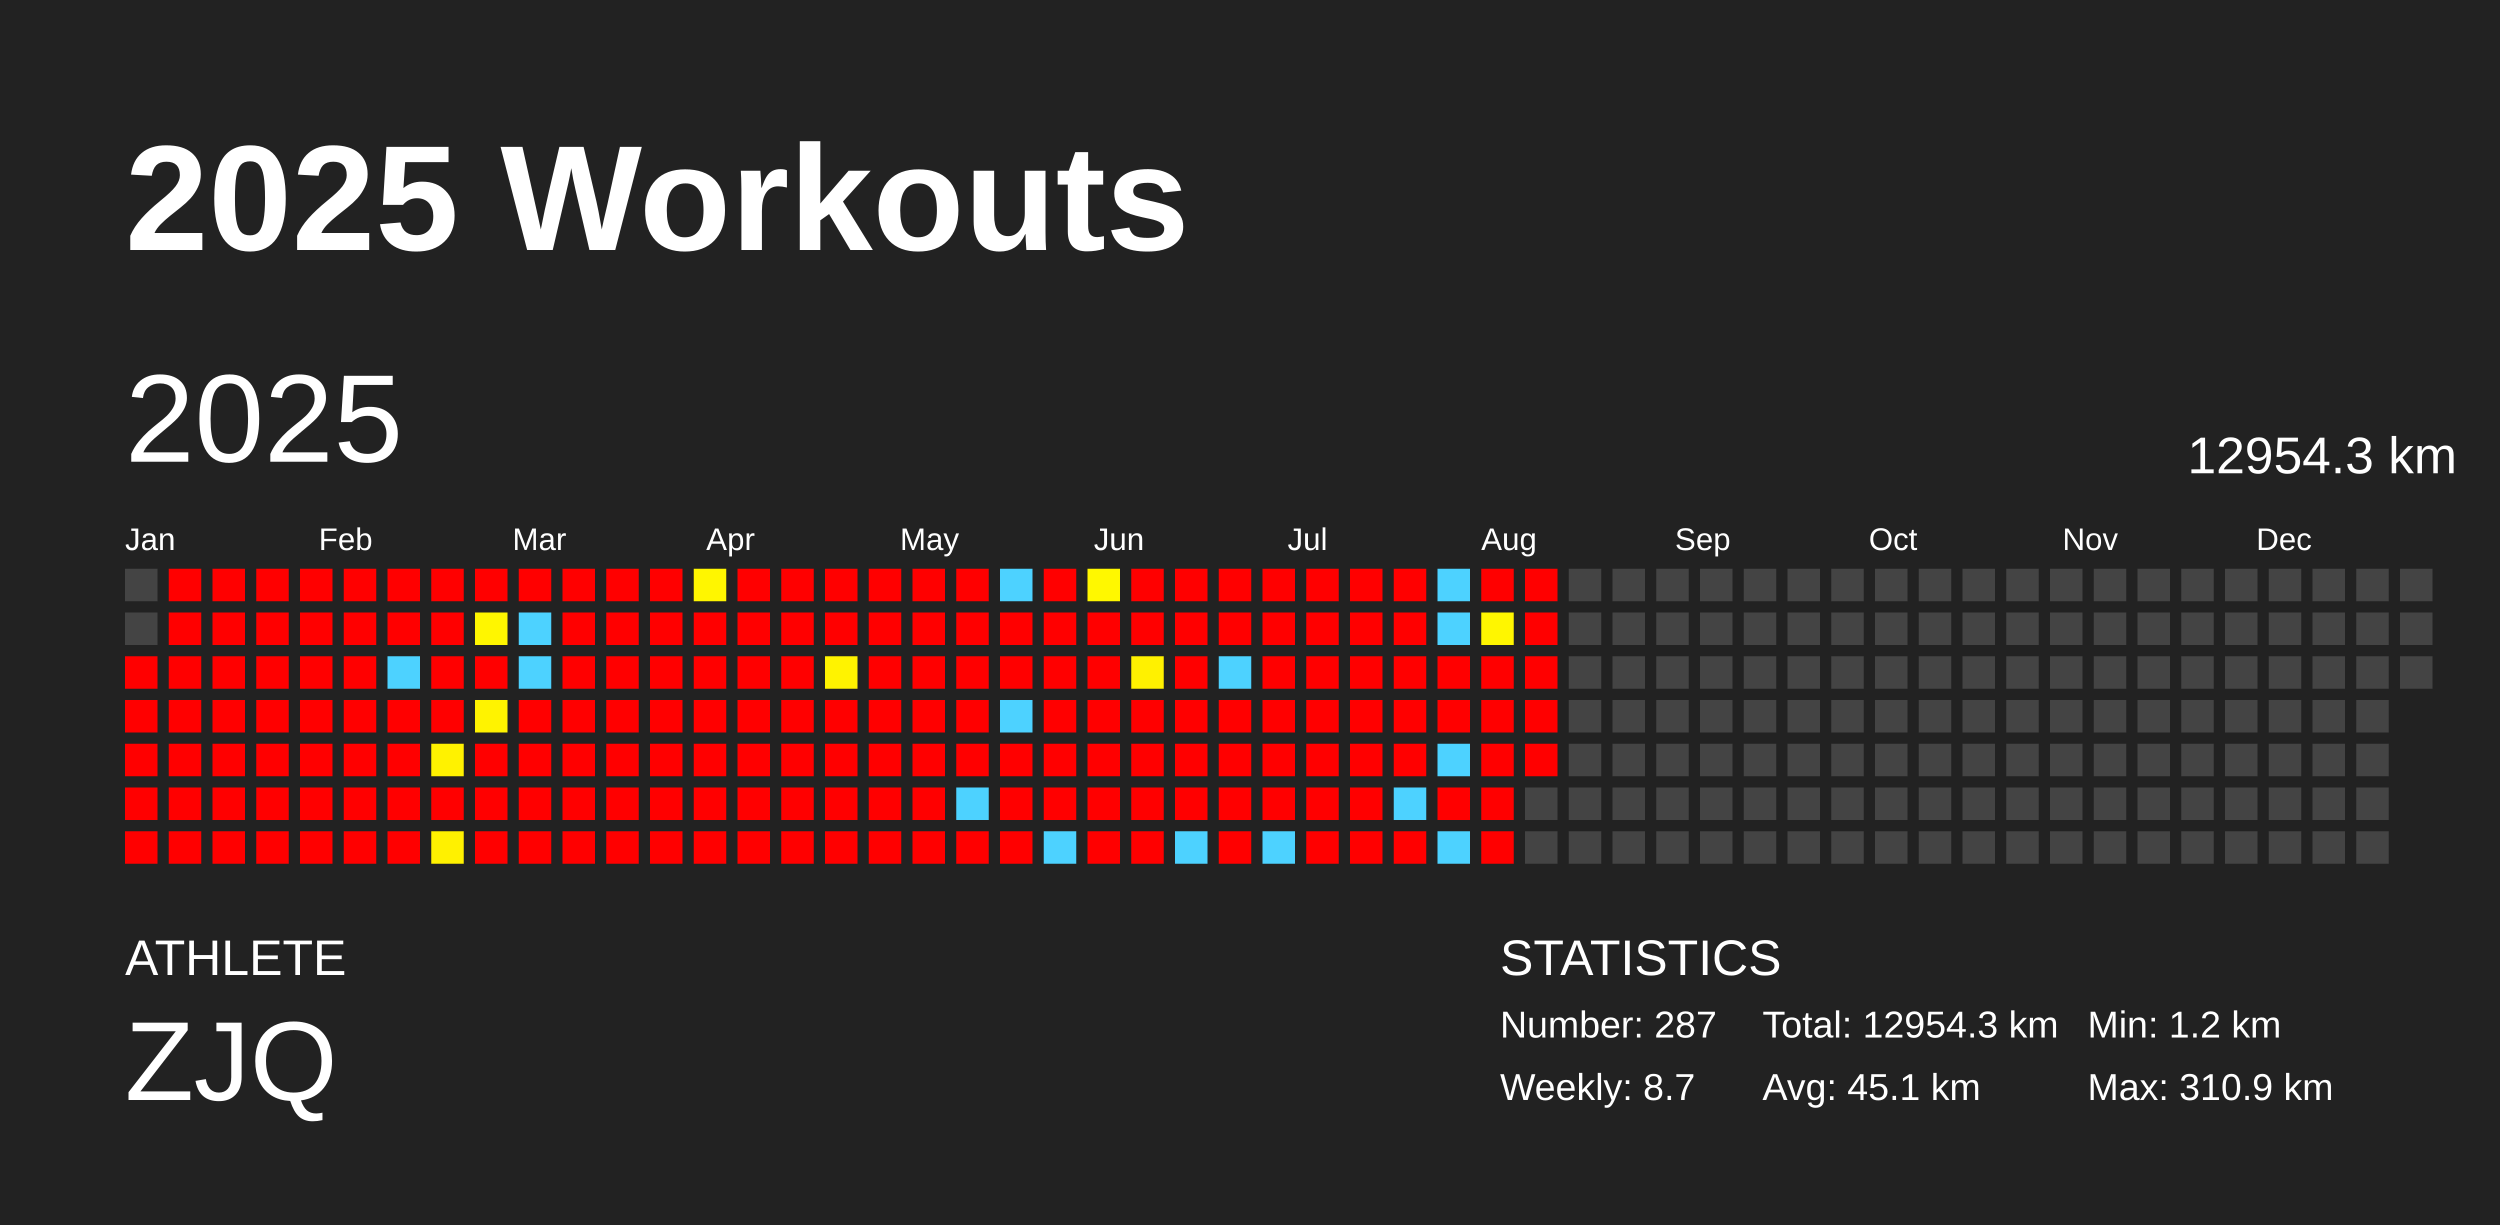
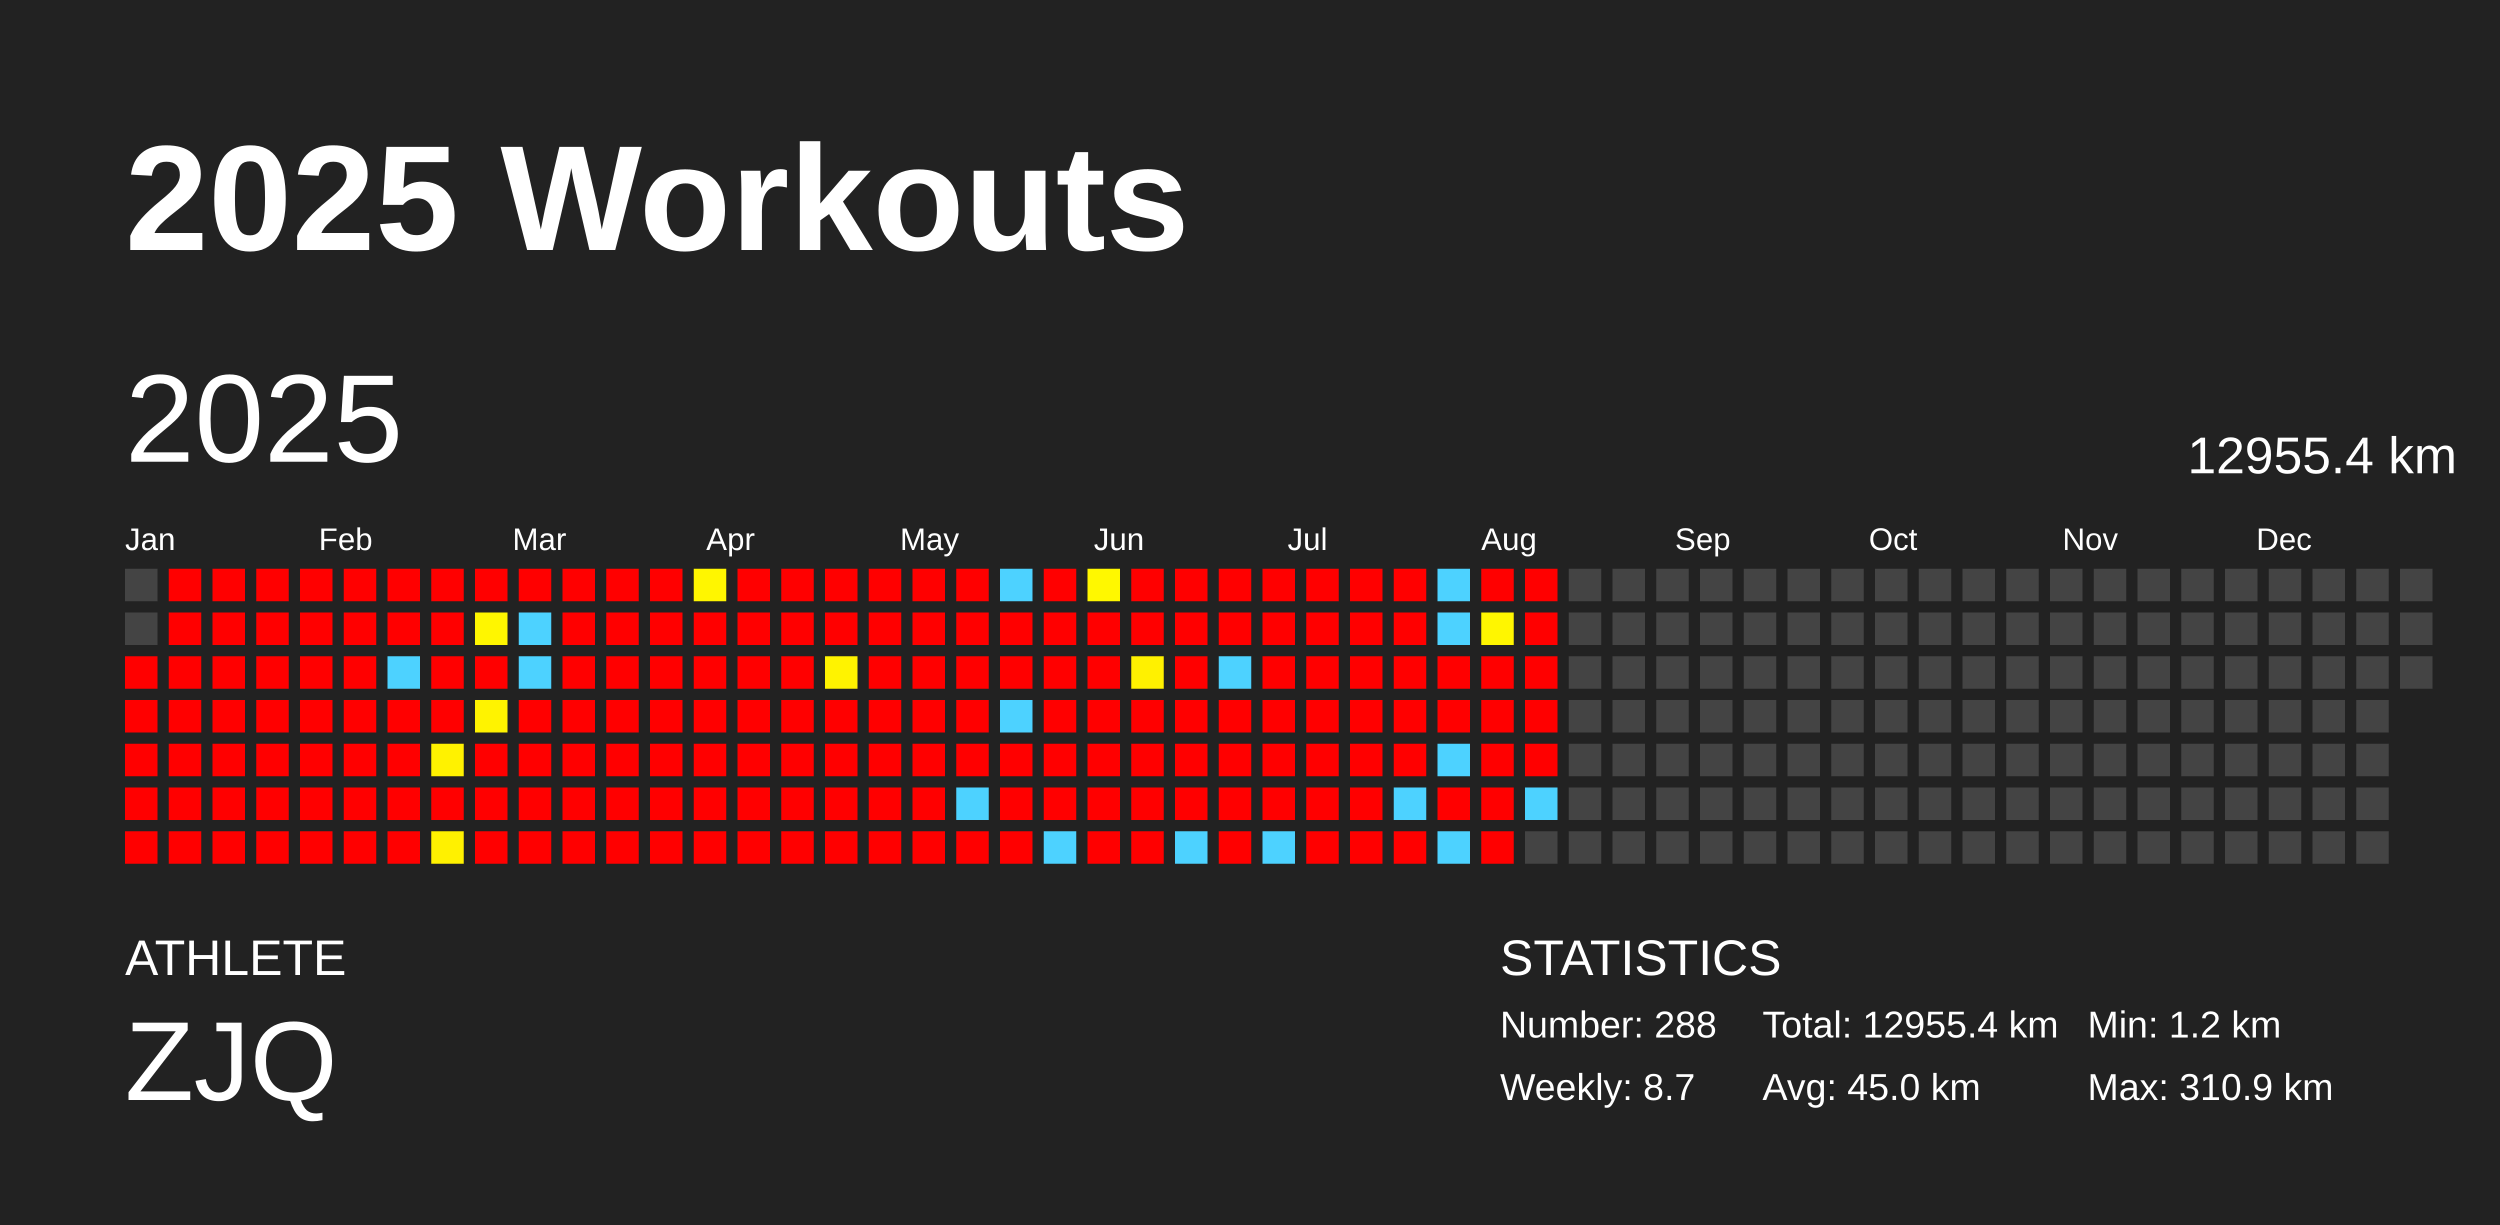
<svg xmlns="http://www.w3.org/2000/svg" baseProfile="full" height="98mm" version="1.1" viewBox="0,0,200,98" width="200mm">
  <defs />
  <rect fill="#222222" height="98" width="200" x="0" y="0" />
  <text fill="#FFFFFF" style="font-size:12px; font-family:Arial; font-weight:bold;" x="10" y="20">2025 Workouts</text>
  <text fill="#FFFFFF" style="font-size:4px; font-family:Arial" x="10" y="78">ATHLETE</text>
  <text fill="#FFFFFF" style="font-size:9px; font-family:Arial" x="10" y="88">ZJQ</text>
  <text fill="#FFFFFF" style="font-size:4px; font-family:Arial" x="120" y="78">STATISTICS</text>
-   <text fill="#FFFFFF" style="font-size:3px; font-family:Arial" x="120" y="83">Number: 287</text>
+   <text fill="#FFFFFF" style="font-size:3px; font-family:Arial" x="120" y="83">Number: 288</text>
  <text fill="#FFFFFF" style="font-size:3px; font-family:Arial" x="120" y="88">Weekly: 8.7</text>
-   <text fill="#FFFFFF" style="font-size:3px; font-family:Arial" x="141" y="83">Total: 12954.3 km</text>
-   <text fill="#FFFFFF" style="font-size:3px; font-family:Arial" x="141" y="88">Avg: 45.1 km</text>
+   <text fill="#FFFFFF" style="font-size:3px; font-family:Arial" x="141" y="83">Total: 12955.4 km</text>
+   <text fill="#FFFFFF" style="font-size:3px; font-family:Arial" x="141" y="88">Avg: 45.0 km</text>
  <text fill="#FFFFFF" style="font-size:3px; font-family:Arial" x="167" y="83">Min: 1.2 km</text>
  <text fill="#FFFFFF" style="font-size:3px; font-family:Arial" x="167" y="88">Max: 310.9 km</text>
  <text dominant-baseline="hanging" fill="#FFFFFF" style="font-size:10.0px; font-family:Arial;" x="10" y="30">2025</text>
-   <text dominant-baseline="hanging" fill="#FFFFFF" style="font-size:4.125px; font-family:Arial;" x="175" y="35">12954.3 km</text>
+   <text dominant-baseline="hanging" fill="#FFFFFF" style="font-size:4.125px; font-family:Arial;" x="175" y="35">12955.4 km</text>
  <text fill="#FFFFFF" style="font-size:2.5px; font-family:Arial" x="10.0" y="44">Jan</text>
  <text fill="#FFFFFF" style="font-size:2.5px; font-family:Arial" x="25.5" y="44">Feb</text>
  <text fill="#FFFFFF" style="font-size:2.5px; font-family:Arial" x="41.0" y="44">Mar</text>
  <text fill="#FFFFFF" style="font-size:2.5px; font-family:Arial" x="56.5" y="44">Apr</text>
  <text fill="#FFFFFF" style="font-size:2.5px; font-family:Arial" x="72.0" y="44">May</text>
  <text fill="#FFFFFF" style="font-size:2.5px; font-family:Arial" x="87.5" y="44">Jun</text>
  <text fill="#FFFFFF" style="font-size:2.5px; font-family:Arial" x="103.0" y="44">Jul</text>
  <text fill="#FFFFFF" style="font-size:2.5px; font-family:Arial" x="118.5" y="44">Aug</text>
  <text fill="#FFFFFF" style="font-size:2.5px; font-family:Arial" x="134.0" y="44">Sep</text>
  <text fill="#FFFFFF" style="font-size:2.5px; font-family:Arial" x="149.5" y="44">Oct</text>
  <text fill="#FFFFFF" style="font-size:2.5px; font-family:Arial" x="165.0" y="44">Nov</text>
  <text fill="#FFFFFF" style="font-size:2.5px; font-family:Arial" x="180.5" y="44">Dec</text>
  <rect fill="#444444" height="2.6" width="2.6" x="10.0" y="45.5" />
  <rect fill="#444444" height="2.6" width="2.6" x="10.0" y="49.0" />
  <rect fill="red" height="2.6" width="2.6" x="10.0" y="52.5" />
  <rect fill="red" height="2.6" width="2.6" x="10.0" y="56.0" />
  <rect fill="red" height="2.6" width="2.6" x="10.0" y="59.5" />
  <rect fill="red" height="2.6" width="2.6" x="10.0" y="63.0" />
  <rect fill="red" height="2.6" width="2.6" x="10.0" y="66.5" />
  <rect fill="red" height="2.6" width="2.6" x="13.5" y="45.5" />
  <rect fill="red" height="2.6" width="2.6" x="13.5" y="49.0" />
  <rect fill="red" height="2.6" width="2.6" x="13.5" y="52.5" />
  <rect fill="red" height="2.6" width="2.6" x="13.5" y="56.0" />
  <rect fill="red" height="2.6" width="2.6" x="13.5" y="59.5" />
  <rect fill="red" height="2.6" width="2.6" x="13.5" y="63.0" />
  <rect fill="red" height="2.6" width="2.6" x="13.5" y="66.5" />
  <rect fill="red" height="2.6" width="2.6" x="17.0" y="45.5" />
  <rect fill="red" height="2.6" width="2.6" x="17.0" y="49.0" />
  <rect fill="red" height="2.6" width="2.6" x="17.0" y="52.5" />
  <rect fill="red" height="2.6" width="2.6" x="17.0" y="56.0" />
  <rect fill="red" height="2.6" width="2.6" x="17.0" y="59.5" />
  <rect fill="red" height="2.6" width="2.6" x="17.0" y="63.0" />
  <rect fill="red" height="2.6" width="2.6" x="17.0" y="66.5" />
  <rect fill="red" height="2.6" width="2.6" x="20.5" y="45.5" />
  <rect fill="red" height="2.6" width="2.6" x="20.5" y="49.0" />
  <rect fill="red" height="2.6" width="2.6" x="20.5" y="52.5" />
  <rect fill="red" height="2.6" width="2.6" x="20.5" y="56.0" />
  <rect fill="red" height="2.6" width="2.6" x="20.5" y="59.5" />
  <rect fill="red" height="2.6" width="2.6" x="20.5" y="63.0" />
  <rect fill="red" height="2.6" width="2.6" x="20.5" y="66.5" />
  <rect fill="red" height="2.6" width="2.6" x="24.0" y="45.5" />
  <rect fill="red" height="2.6" width="2.6" x="24.0" y="49.0" />
  <rect fill="red" height="2.6" width="2.6" x="24.0" y="52.5" />
  <rect fill="red" height="2.6" width="2.6" x="24.0" y="56.0" />
  <rect fill="red" height="2.6" width="2.6" x="24.0" y="59.5" />
  <rect fill="red" height="2.6" width="2.6" x="24.0" y="63.0" />
  <rect fill="red" height="2.6" width="2.6" x="24.0" y="66.5" />
  <rect fill="red" height="2.6" width="2.6" x="27.5" y="45.5" />
  <rect fill="red" height="2.6" width="2.6" x="27.5" y="49.0" />
  <rect fill="red" height="2.6" width="2.6" x="27.5" y="52.5" />
  <rect fill="red" height="2.6" width="2.6" x="27.5" y="56.0" />
  <rect fill="red" height="2.6" width="2.6" x="27.5" y="59.5" />
  <rect fill="red" height="2.6" width="2.6" x="27.5" y="63.0" />
  <rect fill="red" height="2.6" width="2.6" x="27.5" y="66.5" />
  <rect fill="red" height="2.6" width="2.6" x="31.0" y="45.5" />
  <rect fill="red" height="2.6" width="2.6" x="31.0" y="49.0" />
  <rect fill="#4dd2ff" height="2.6" width="2.6" x="31.0" y="52.5" />
  <rect fill="red" height="2.6" width="2.6" x="31.0" y="56.0" />
  <rect fill="red" height="2.6" width="2.6" x="31.0" y="59.5" />
  <rect fill="red" height="2.6" width="2.6" x="31.0" y="63.0" />
  <rect fill="red" height="2.6" width="2.6" x="31.0" y="66.5" />
  <rect fill="red" height="2.6" width="2.6" x="34.5" y="45.5" />
  <rect fill="red" height="2.6" width="2.6" x="34.5" y="49.0" />
  <rect fill="red" height="2.6" width="2.6" x="34.5" y="52.5" />
  <rect fill="red" height="2.6" width="2.6" x="34.5" y="56.0" />
  <rect fill="#fff200" height="2.6" width="2.6" x="34.5" y="59.5" />
  <rect fill="red" height="2.6" width="2.6" x="34.5" y="63.0" />
  <rect fill="#fff100" height="2.6" width="2.6" x="34.5" y="66.5" />
  <rect fill="red" height="2.6" width="2.6" x="38.0" y="45.5" />
  <rect fill="#fff600" height="2.6" width="2.6" x="38.0" y="49.0" />
  <rect fill="red" height="2.6" width="2.6" x="38.0" y="52.5" />
  <rect fill="#fff300" height="2.6" width="2.6" x="38.0" y="56.0" />
  <rect fill="red" height="2.6" width="2.6" x="38.0" y="59.5" />
  <rect fill="red" height="2.6" width="2.6" x="38.0" y="63.0" />
  <rect fill="red" height="2.6" width="2.6" x="38.0" y="66.5" />
  <rect fill="red" height="2.6" width="2.6" x="41.5" y="45.5" />
  <rect fill="#4dd2ff" height="2.6" width="2.6" x="41.5" y="49.0" />
  <rect fill="#4dd2ff" height="2.6" width="2.6" x="41.5" y="52.5" />
  <rect fill="red" height="2.6" width="2.6" x="41.5" y="56.0" />
  <rect fill="red" height="2.6" width="2.6" x="41.5" y="59.5" />
  <rect fill="red" height="2.6" width="2.6" x="41.5" y="63.0" />
  <rect fill="red" height="2.6" width="2.6" x="41.5" y="66.5" />
  <rect fill="red" height="2.6" width="2.6" x="45.0" y="45.5" />
  <rect fill="red" height="2.6" width="2.6" x="45.0" y="49.0" />
  <rect fill="red" height="2.6" width="2.6" x="45.0" y="52.5" />
  <rect fill="red" height="2.6" width="2.6" x="45.0" y="56.0" />
  <rect fill="red" height="2.6" width="2.6" x="45.0" y="59.5" />
  <rect fill="red" height="2.6" width="2.6" x="45.0" y="63.0" />
  <rect fill="red" height="2.6" width="2.6" x="45.0" y="66.5" />
  <rect fill="red" height="2.6" width="2.6" x="48.5" y="45.5" />
  <rect fill="red" height="2.6" width="2.6" x="48.5" y="49.0" />
  <rect fill="red" height="2.6" width="2.6" x="48.5" y="52.5" />
  <rect fill="red" height="2.6" width="2.6" x="48.5" y="56.0" />
  <rect fill="red" height="2.6" width="2.6" x="48.5" y="59.5" />
  <rect fill="red" height="2.6" width="2.6" x="48.5" y="63.0" />
  <rect fill="red" height="2.6" width="2.6" x="48.5" y="66.5" />
  <rect fill="red" height="2.6" width="2.6" x="52.0" y="45.5" />
  <rect fill="red" height="2.6" width="2.6" x="52.0" y="49.0" />
  <rect fill="red" height="2.6" width="2.6" x="52.0" y="52.5" />
  <rect fill="red" height="2.6" width="2.6" x="52.0" y="56.0" />
  <rect fill="red" height="2.6" width="2.6" x="52.0" y="59.5" />
  <rect fill="red" height="2.6" width="2.6" x="52.0" y="63.0" />
  <rect fill="red" height="2.6" width="2.6" x="52.0" y="66.5" />
  <rect fill="#fff600" height="2.6" width="2.6" x="55.5" y="45.5" />
  <rect fill="red" height="2.6" width="2.6" x="55.5" y="49.0" />
  <rect fill="red" height="2.6" width="2.6" x="55.5" y="52.5" />
  <rect fill="red" height="2.6" width="2.6" x="55.5" y="56.0" />
  <rect fill="red" height="2.6" width="2.6" x="55.5" y="59.5" />
  <rect fill="red" height="2.6" width="2.6" x="55.5" y="63.0" />
  <rect fill="red" height="2.6" width="2.6" x="55.5" y="66.5" />
  <rect fill="red" height="2.6" width="2.6" x="59.0" y="45.5" />
  <rect fill="red" height="2.6" width="2.6" x="59.0" y="49.0" />
  <rect fill="red" height="2.6" width="2.6" x="59.0" y="52.5" />
  <rect fill="red" height="2.6" width="2.6" x="59.0" y="56.0" />
  <rect fill="red" height="2.6" width="2.6" x="59.0" y="59.5" />
  <rect fill="red" height="2.6" width="2.6" x="59.0" y="63.0" />
  <rect fill="red" height="2.6" width="2.6" x="59.0" y="66.5" />
  <rect fill="red" height="2.6" width="2.6" x="62.5" y="45.5" />
  <rect fill="red" height="2.6" width="2.6" x="62.5" y="49.0" />
  <rect fill="red" height="2.6" width="2.6" x="62.5" y="52.5" />
  <rect fill="red" height="2.6" width="2.6" x="62.5" y="56.0" />
  <rect fill="red" height="2.6" width="2.6" x="62.5" y="59.5" />
  <rect fill="red" height="2.6" width="2.6" x="62.5" y="63.0" />
  <rect fill="red" height="2.6" width="2.6" x="62.5" y="66.5" />
  <rect fill="red" height="2.6" width="2.6" x="66.0" y="45.5" />
  <rect fill="red" height="2.6" width="2.6" x="66.0" y="49.0" />
  <rect fill="#fff300" height="2.6" width="2.6" x="66.0" y="52.5" />
  <rect fill="red" height="2.6" width="2.6" x="66.0" y="56.0" />
  <rect fill="red" height="2.6" width="2.6" x="66.0" y="59.5" />
  <rect fill="red" height="2.6" width="2.6" x="66.0" y="63.0" />
  <rect fill="red" height="2.6" width="2.6" x="66.0" y="66.5" />
  <rect fill="red" height="2.6" width="2.6" x="69.5" y="45.5" />
  <rect fill="red" height="2.6" width="2.6" x="69.5" y="49.0" />
  <rect fill="red" height="2.6" width="2.6" x="69.5" y="52.5" />
  <rect fill="red" height="2.6" width="2.6" x="69.5" y="56.0" />
  <rect fill="red" height="2.6" width="2.6" x="69.5" y="59.5" />
  <rect fill="red" height="2.6" width="2.6" x="69.5" y="63.0" />
  <rect fill="red" height="2.6" width="2.6" x="69.5" y="66.5" />
  <rect fill="red" height="2.6" width="2.6" x="73.0" y="45.5" />
  <rect fill="red" height="2.6" width="2.6" x="73.0" y="49.0" />
  <rect fill="red" height="2.6" width="2.6" x="73.0" y="52.5" />
  <rect fill="red" height="2.6" width="2.6" x="73.0" y="56.0" />
  <rect fill="red" height="2.6" width="2.6" x="73.0" y="59.5" />
  <rect fill="red" height="2.6" width="2.6" x="73.0" y="63.0" />
  <rect fill="red" height="2.6" width="2.6" x="73.0" y="66.5" />
  <rect fill="red" height="2.6" width="2.6" x="76.5" y="45.5" />
  <rect fill="red" height="2.6" width="2.6" x="76.5" y="49.0" />
  <rect fill="red" height="2.6" width="2.6" x="76.5" y="52.5" />
  <rect fill="red" height="2.6" width="2.6" x="76.5" y="56.0" />
  <rect fill="red" height="2.6" width="2.6" x="76.5" y="59.5" />
  <rect fill="#4dd2ff" height="2.6" width="2.6" x="76.5" y="63.0" />
  <rect fill="red" height="2.6" width="2.6" x="76.5" y="66.5" />
  <rect fill="#4dd2ff" height="2.6" width="2.6" x="80.0" y="45.5" />
  <rect fill="red" height="2.6" width="2.6" x="80.0" y="49.0" />
  <rect fill="red" height="2.6" width="2.6" x="80.0" y="52.5" />
  <rect fill="#4dd2ff" height="2.6" width="2.6" x="80.0" y="56.0" />
  <rect fill="red" height="2.6" width="2.6" x="80.0" y="59.5" />
  <rect fill="red" height="2.6" width="2.6" x="80.0" y="63.0" />
  <rect fill="red" height="2.6" width="2.6" x="80.0" y="66.5" />
  <rect fill="red" height="2.6" width="2.6" x="83.5" y="45.5" />
  <rect fill="red" height="2.6" width="2.6" x="83.5" y="49.0" />
  <rect fill="red" height="2.6" width="2.6" x="83.5" y="52.5" />
  <rect fill="red" height="2.6" width="2.6" x="83.5" y="56.0" />
  <rect fill="red" height="2.6" width="2.6" x="83.5" y="59.5" />
  <rect fill="red" height="2.6" width="2.6" x="83.5" y="63.0" />
  <rect fill="#4dd2ff" height="2.6" width="2.6" x="83.5" y="66.5" />
  <rect fill="#fff800" height="2.6" width="2.6" x="87.0" y="45.5" />
  <rect fill="red" height="2.6" width="2.6" x="87.0" y="49.0" />
  <rect fill="red" height="2.6" width="2.6" x="87.0" y="52.5" />
  <rect fill="red" height="2.6" width="2.6" x="87.0" y="56.0" />
  <rect fill="red" height="2.6" width="2.6" x="87.0" y="59.5" />
  <rect fill="red" height="2.6" width="2.6" x="87.0" y="63.0" />
  <rect fill="red" height="2.6" width="2.6" x="87.0" y="66.5" />
  <rect fill="red" height="2.6" width="2.6" x="90.5" y="45.5" />
  <rect fill="red" height="2.6" width="2.6" x="90.5" y="49.0" />
  <rect fill="#fff100" height="2.6" width="2.6" x="90.5" y="52.5" />
  <rect fill="red" height="2.6" width="2.6" x="90.5" y="56.0" />
  <rect fill="red" height="2.6" width="2.6" x="90.5" y="59.5" />
  <rect fill="red" height="2.6" width="2.6" x="90.5" y="63.0" />
  <rect fill="red" height="2.6" width="2.6" x="90.5" y="66.5" />
  <rect fill="red" height="2.6" width="2.6" x="94.0" y="45.5" />
  <rect fill="red" height="2.6" width="2.6" x="94.0" y="49.0" />
  <rect fill="red" height="2.6" width="2.6" x="94.0" y="52.5" />
  <rect fill="red" height="2.6" width="2.6" x="94.0" y="56.0" />
  <rect fill="red" height="2.6" width="2.6" x="94.0" y="59.5" />
  <rect fill="red" height="2.6" width="2.6" x="94.0" y="63.0" />
  <rect fill="#4dd2ff" height="2.6" width="2.6" x="94.0" y="66.5" />
  <rect fill="red" height="2.6" width="2.6" x="97.5" y="45.5" />
  <rect fill="red" height="2.6" width="2.6" x="97.5" y="49.0" />
  <rect fill="#4dd2ff" height="2.6" width="2.6" x="97.5" y="52.5" />
  <rect fill="red" height="2.6" width="2.6" x="97.5" y="56.0" />
  <rect fill="red" height="2.6" width="2.6" x="97.5" y="59.5" />
  <rect fill="red" height="2.6" width="2.6" x="97.5" y="63.0" />
  <rect fill="red" height="2.6" width="2.6" x="97.5" y="66.5" />
  <rect fill="red" height="2.6" width="2.6" x="101.0" y="45.5" />
  <rect fill="red" height="2.6" width="2.6" x="101.0" y="49.0" />
  <rect fill="red" height="2.6" width="2.6" x="101.0" y="52.5" />
  <rect fill="red" height="2.6" width="2.6" x="101.0" y="56.0" />
  <rect fill="red" height="2.6" width="2.6" x="101.0" y="59.5" />
  <rect fill="red" height="2.6" width="2.6" x="101.0" y="63.0" />
  <rect fill="#4dd2ff" height="2.6" width="2.6" x="101.0" y="66.5" />
  <rect fill="red" height="2.6" width="2.6" x="104.5" y="45.5" />
  <rect fill="red" height="2.6" width="2.6" x="104.5" y="49.0" />
  <rect fill="red" height="2.6" width="2.6" x="104.5" y="52.5" />
  <rect fill="red" height="2.6" width="2.6" x="104.5" y="56.0" />
  <rect fill="red" height="2.6" width="2.6" x="104.5" y="59.5" />
  <rect fill="red" height="2.6" width="2.6" x="104.5" y="63.0" />
  <rect fill="red" height="2.6" width="2.6" x="104.5" y="66.5" />
  <rect fill="red" height="2.6" width="2.6" x="108.0" y="45.5" />
  <rect fill="red" height="2.6" width="2.6" x="108.0" y="49.0" />
  <rect fill="red" height="2.6" width="2.6" x="108.0" y="52.5" />
  <rect fill="red" height="2.6" width="2.6" x="108.0" y="56.0" />
  <rect fill="red" height="2.6" width="2.6" x="108.0" y="59.5" />
  <rect fill="red" height="2.6" width="2.6" x="108.0" y="63.0" />
  <rect fill="red" height="2.6" width="2.6" x="108.0" y="66.5" />
  <rect fill="red" height="2.6" width="2.6" x="111.5" y="45.5" />
  <rect fill="red" height="2.6" width="2.6" x="111.5" y="49.0" />
  <rect fill="red" height="2.6" width="2.6" x="111.5" y="52.5" />
  <rect fill="red" height="2.6" width="2.6" x="111.5" y="56.0" />
  <rect fill="red" height="2.6" width="2.6" x="111.5" y="59.5" />
  <rect fill="#4dd2ff" height="2.6" width="2.6" x="111.5" y="63.0" />
  <rect fill="red" height="2.6" width="2.6" x="111.5" y="66.5" />
  <rect fill="#4dd2ff" height="2.6" width="2.6" x="115.0" y="45.5" />
  <rect fill="#4dd2ff" height="2.6" width="2.6" x="115.0" y="49.0" />
  <rect fill="red" height="2.6" width="2.6" x="115.0" y="52.5" />
  <rect fill="red" height="2.6" width="2.6" x="115.0" y="56.0" />
  <rect fill="#4dd2ff" height="2.6" width="2.6" x="115.0" y="59.5" />
  <rect fill="red" height="2.6" width="2.6" x="115.0" y="63.0" />
  <rect fill="#4dd2ff" height="2.6" width="2.6" x="115.0" y="66.5" />
  <rect fill="red" height="2.6" width="2.6" x="118.5" y="45.5" />
  <rect fill="#fff600" height="2.6" width="2.6" x="118.5" y="49.0" />
  <rect fill="red" height="2.6" width="2.6" x="118.5" y="52.5" />
  <rect fill="red" height="2.6" width="2.6" x="118.5" y="56.0" />
  <rect fill="red" height="2.6" width="2.6" x="118.5" y="59.5" />
  <rect fill="red" height="2.6" width="2.6" x="118.5" y="63.0" />
  <rect fill="red" height="2.6" width="2.6" x="118.5" y="66.5" />
  <rect fill="red" height="2.6" width="2.6" x="122.0" y="45.5" />
  <rect fill="red" height="2.6" width="2.6" x="122.0" y="49.0" />
  <rect fill="red" height="2.6" width="2.6" x="122.0" y="52.5" />
  <rect fill="red" height="2.6" width="2.6" x="122.0" y="56.0" />
  <rect fill="red" height="2.6" width="2.6" x="122.0" y="59.5" />
-   <rect fill="#444444" height="2.6" width="2.6" x="122.0" y="63.0" />
+   <rect fill="#4dd2ff" height="2.6" width="2.6" x="122.0" y="63.0" />
  <rect fill="#444444" height="2.6" width="2.6" x="122.0" y="66.5" />
  <rect fill="#444444" height="2.6" width="2.6" x="125.5" y="45.5" />
  <rect fill="#444444" height="2.6" width="2.6" x="125.5" y="49.0" />
  <rect fill="#444444" height="2.6" width="2.6" x="125.5" y="52.5" />
  <rect fill="#444444" height="2.6" width="2.6" x="125.5" y="56.0" />
  <rect fill="#444444" height="2.6" width="2.6" x="125.5" y="59.5" />
  <rect fill="#444444" height="2.6" width="2.6" x="125.5" y="63.0" />
  <rect fill="#444444" height="2.6" width="2.6" x="125.5" y="66.5" />
  <rect fill="#444444" height="2.6" width="2.6" x="129.0" y="45.5" />
  <rect fill="#444444" height="2.6" width="2.6" x="129.0" y="49.0" />
  <rect fill="#444444" height="2.6" width="2.6" x="129.0" y="52.5" />
  <rect fill="#444444" height="2.6" width="2.6" x="129.0" y="56.0" />
  <rect fill="#444444" height="2.6" width="2.6" x="129.0" y="59.5" />
  <rect fill="#444444" height="2.6" width="2.6" x="129.0" y="63.0" />
  <rect fill="#444444" height="2.6" width="2.6" x="129.0" y="66.5" />
  <rect fill="#444444" height="2.6" width="2.6" x="132.5" y="45.5" />
  <rect fill="#444444" height="2.6" width="2.6" x="132.5" y="49.0" />
  <rect fill="#444444" height="2.6" width="2.6" x="132.5" y="52.5" />
  <rect fill="#444444" height="2.6" width="2.6" x="132.5" y="56.0" />
  <rect fill="#444444" height="2.6" width="2.6" x="132.5" y="59.5" />
  <rect fill="#444444" height="2.6" width="2.6" x="132.5" y="63.0" />
  <rect fill="#444444" height="2.6" width="2.6" x="132.5" y="66.5" />
  <rect fill="#444444" height="2.6" width="2.6" x="136.0" y="45.5" />
  <rect fill="#444444" height="2.6" width="2.6" x="136.0" y="49.0" />
  <rect fill="#444444" height="2.6" width="2.6" x="136.0" y="52.5" />
  <rect fill="#444444" height="2.6" width="2.6" x="136.0" y="56.0" />
  <rect fill="#444444" height="2.6" width="2.6" x="136.0" y="59.5" />
  <rect fill="#444444" height="2.6" width="2.6" x="136.0" y="63.0" />
  <rect fill="#444444" height="2.6" width="2.6" x="136.0" y="66.5" />
  <rect fill="#444444" height="2.6" width="2.6" x="139.5" y="45.5" />
  <rect fill="#444444" height="2.6" width="2.6" x="139.5" y="49.0" />
  <rect fill="#444444" height="2.6" width="2.6" x="139.5" y="52.5" />
  <rect fill="#444444" height="2.6" width="2.6" x="139.5" y="56.0" />
  <rect fill="#444444" height="2.6" width="2.6" x="139.5" y="59.5" />
  <rect fill="#444444" height="2.6" width="2.6" x="139.5" y="63.0" />
  <rect fill="#444444" height="2.6" width="2.6" x="139.5" y="66.5" />
  <rect fill="#444444" height="2.6" width="2.6" x="143.0" y="45.5" />
  <rect fill="#444444" height="2.6" width="2.6" x="143.0" y="49.0" />
  <rect fill="#444444" height="2.6" width="2.6" x="143.0" y="52.5" />
  <rect fill="#444444" height="2.6" width="2.6" x="143.0" y="56.0" />
  <rect fill="#444444" height="2.6" width="2.6" x="143.0" y="59.5" />
  <rect fill="#444444" height="2.6" width="2.6" x="143.0" y="63.0" />
  <rect fill="#444444" height="2.6" width="2.6" x="143.0" y="66.5" />
  <rect fill="#444444" height="2.6" width="2.6" x="146.5" y="45.5" />
  <rect fill="#444444" height="2.6" width="2.6" x="146.5" y="49.0" />
  <rect fill="#444444" height="2.6" width="2.6" x="146.5" y="52.5" />
  <rect fill="#444444" height="2.6" width="2.6" x="146.5" y="56.0" />
  <rect fill="#444444" height="2.6" width="2.6" x="146.5" y="59.5" />
  <rect fill="#444444" height="2.6" width="2.6" x="146.5" y="63.0" />
  <rect fill="#444444" height="2.6" width="2.6" x="146.5" y="66.5" />
  <rect fill="#444444" height="2.6" width="2.6" x="150.0" y="45.5" />
  <rect fill="#444444" height="2.6" width="2.6" x="150.0" y="49.0" />
  <rect fill="#444444" height="2.6" width="2.6" x="150.0" y="52.5" />
  <rect fill="#444444" height="2.6" width="2.6" x="150.0" y="56.0" />
  <rect fill="#444444" height="2.6" width="2.6" x="150.0" y="59.5" />
  <rect fill="#444444" height="2.6" width="2.6" x="150.0" y="63.0" />
  <rect fill="#444444" height="2.6" width="2.6" x="150.0" y="66.5" />
  <rect fill="#444444" height="2.6" width="2.6" x="153.5" y="45.5" />
  <rect fill="#444444" height="2.6" width="2.6" x="153.5" y="49.0" />
  <rect fill="#444444" height="2.6" width="2.6" x="153.5" y="52.5" />
  <rect fill="#444444" height="2.6" width="2.6" x="153.5" y="56.0" />
  <rect fill="#444444" height="2.6" width="2.6" x="153.5" y="59.5" />
  <rect fill="#444444" height="2.6" width="2.6" x="153.5" y="63.0" />
  <rect fill="#444444" height="2.6" width="2.6" x="153.5" y="66.5" />
  <rect fill="#444444" height="2.6" width="2.6" x="157.0" y="45.5" />
  <rect fill="#444444" height="2.6" width="2.6" x="157.0" y="49.0" />
  <rect fill="#444444" height="2.6" width="2.6" x="157.0" y="52.5" />
  <rect fill="#444444" height="2.6" width="2.6" x="157.0" y="56.0" />
  <rect fill="#444444" height="2.6" width="2.6" x="157.0" y="59.5" />
  <rect fill="#444444" height="2.6" width="2.6" x="157.0" y="63.0" />
  <rect fill="#444444" height="2.6" width="2.6" x="157.0" y="66.5" />
  <rect fill="#444444" height="2.6" width="2.6" x="160.5" y="45.5" />
  <rect fill="#444444" height="2.6" width="2.6" x="160.5" y="49.0" />
  <rect fill="#444444" height="2.6" width="2.6" x="160.5" y="52.5" />
  <rect fill="#444444" height="2.6" width="2.6" x="160.5" y="56.0" />
  <rect fill="#444444" height="2.6" width="2.6" x="160.5" y="59.5" />
  <rect fill="#444444" height="2.6" width="2.6" x="160.5" y="63.0" />
  <rect fill="#444444" height="2.6" width="2.6" x="160.5" y="66.5" />
  <rect fill="#444444" height="2.6" width="2.6" x="164.0" y="45.5" />
  <rect fill="#444444" height="2.6" width="2.6" x="164.0" y="49.0" />
  <rect fill="#444444" height="2.6" width="2.6" x="164.0" y="52.5" />
  <rect fill="#444444" height="2.6" width="2.6" x="164.0" y="56.0" />
  <rect fill="#444444" height="2.6" width="2.6" x="164.0" y="59.5" />
  <rect fill="#444444" height="2.6" width="2.6" x="164.0" y="63.0" />
  <rect fill="#444444" height="2.6" width="2.6" x="164.0" y="66.5" />
  <rect fill="#444444" height="2.6" width="2.6" x="167.5" y="45.5" />
  <rect fill="#444444" height="2.6" width="2.6" x="167.5" y="49.0" />
  <rect fill="#444444" height="2.6" width="2.6" x="167.5" y="52.5" />
  <rect fill="#444444" height="2.6" width="2.6" x="167.5" y="56.0" />
  <rect fill="#444444" height="2.6" width="2.6" x="167.5" y="59.5" />
  <rect fill="#444444" height="2.6" width="2.6" x="167.5" y="63.0" />
  <rect fill="#444444" height="2.6" width="2.6" x="167.5" y="66.5" />
  <rect fill="#444444" height="2.6" width="2.6" x="171.0" y="45.5" />
  <rect fill="#444444" height="2.6" width="2.6" x="171.0" y="49.0" />
  <rect fill="#444444" height="2.6" width="2.6" x="171.0" y="52.5" />
  <rect fill="#444444" height="2.6" width="2.6" x="171.0" y="56.0" />
  <rect fill="#444444" height="2.6" width="2.6" x="171.0" y="59.5" />
  <rect fill="#444444" height="2.6" width="2.6" x="171.0" y="63.0" />
  <rect fill="#444444" height="2.6" width="2.6" x="171.0" y="66.5" />
  <rect fill="#444444" height="2.6" width="2.6" x="174.5" y="45.5" />
  <rect fill="#444444" height="2.6" width="2.6" x="174.5" y="49.0" />
  <rect fill="#444444" height="2.6" width="2.6" x="174.5" y="52.5" />
  <rect fill="#444444" height="2.6" width="2.6" x="174.5" y="56.0" />
  <rect fill="#444444" height="2.6" width="2.6" x="174.5" y="59.5" />
  <rect fill="#444444" height="2.6" width="2.6" x="174.5" y="63.0" />
  <rect fill="#444444" height="2.6" width="2.6" x="174.5" y="66.5" />
  <rect fill="#444444" height="2.6" width="2.6" x="178.0" y="45.5" />
  <rect fill="#444444" height="2.6" width="2.6" x="178.0" y="49.0" />
  <rect fill="#444444" height="2.6" width="2.6" x="178.0" y="52.5" />
  <rect fill="#444444" height="2.6" width="2.6" x="178.0" y="56.0" />
  <rect fill="#444444" height="2.6" width="2.6" x="178.0" y="59.5" />
  <rect fill="#444444" height="2.6" width="2.6" x="178.0" y="63.0" />
  <rect fill="#444444" height="2.6" width="2.6" x="178.0" y="66.5" />
  <rect fill="#444444" height="2.6" width="2.6" x="181.5" y="45.5" />
  <rect fill="#444444" height="2.6" width="2.6" x="181.5" y="49.0" />
  <rect fill="#444444" height="2.6" width="2.6" x="181.5" y="52.5" />
  <rect fill="#444444" height="2.6" width="2.6" x="181.5" y="56.0" />
  <rect fill="#444444" height="2.6" width="2.6" x="181.5" y="59.5" />
  <rect fill="#444444" height="2.6" width="2.6" x="181.5" y="63.0" />
  <rect fill="#444444" height="2.6" width="2.6" x="181.5" y="66.5" />
  <rect fill="#444444" height="2.6" width="2.6" x="185.0" y="45.5" />
  <rect fill="#444444" height="2.6" width="2.6" x="185.0" y="49.0" />
  <rect fill="#444444" height="2.6" width="2.6" x="185.0" y="52.5" />
  <rect fill="#444444" height="2.6" width="2.6" x="185.0" y="56.0" />
  <rect fill="#444444" height="2.6" width="2.6" x="185.0" y="59.5" />
  <rect fill="#444444" height="2.6" width="2.6" x="185.0" y="63.0" />
  <rect fill="#444444" height="2.6" width="2.6" x="185.0" y="66.5" />
  <rect fill="#444444" height="2.6" width="2.6" x="188.5" y="45.5" />
  <rect fill="#444444" height="2.6" width="2.6" x="188.5" y="49.0" />
  <rect fill="#444444" height="2.6" width="2.6" x="188.5" y="52.5" />
  <rect fill="#444444" height="2.6" width="2.6" x="188.5" y="56.0" />
  <rect fill="#444444" height="2.6" width="2.6" x="188.5" y="59.5" />
  <rect fill="#444444" height="2.6" width="2.6" x="188.5" y="63.0" />
  <rect fill="#444444" height="2.6" width="2.6" x="188.5" y="66.5" />
  <rect fill="#444444" height="2.6" width="2.6" x="192.0" y="45.5" />
  <rect fill="#444444" height="2.6" width="2.6" x="192.0" y="49.0" />
  <rect fill="#444444" height="2.6" width="2.6" x="192.0" y="52.5" />
</svg>
